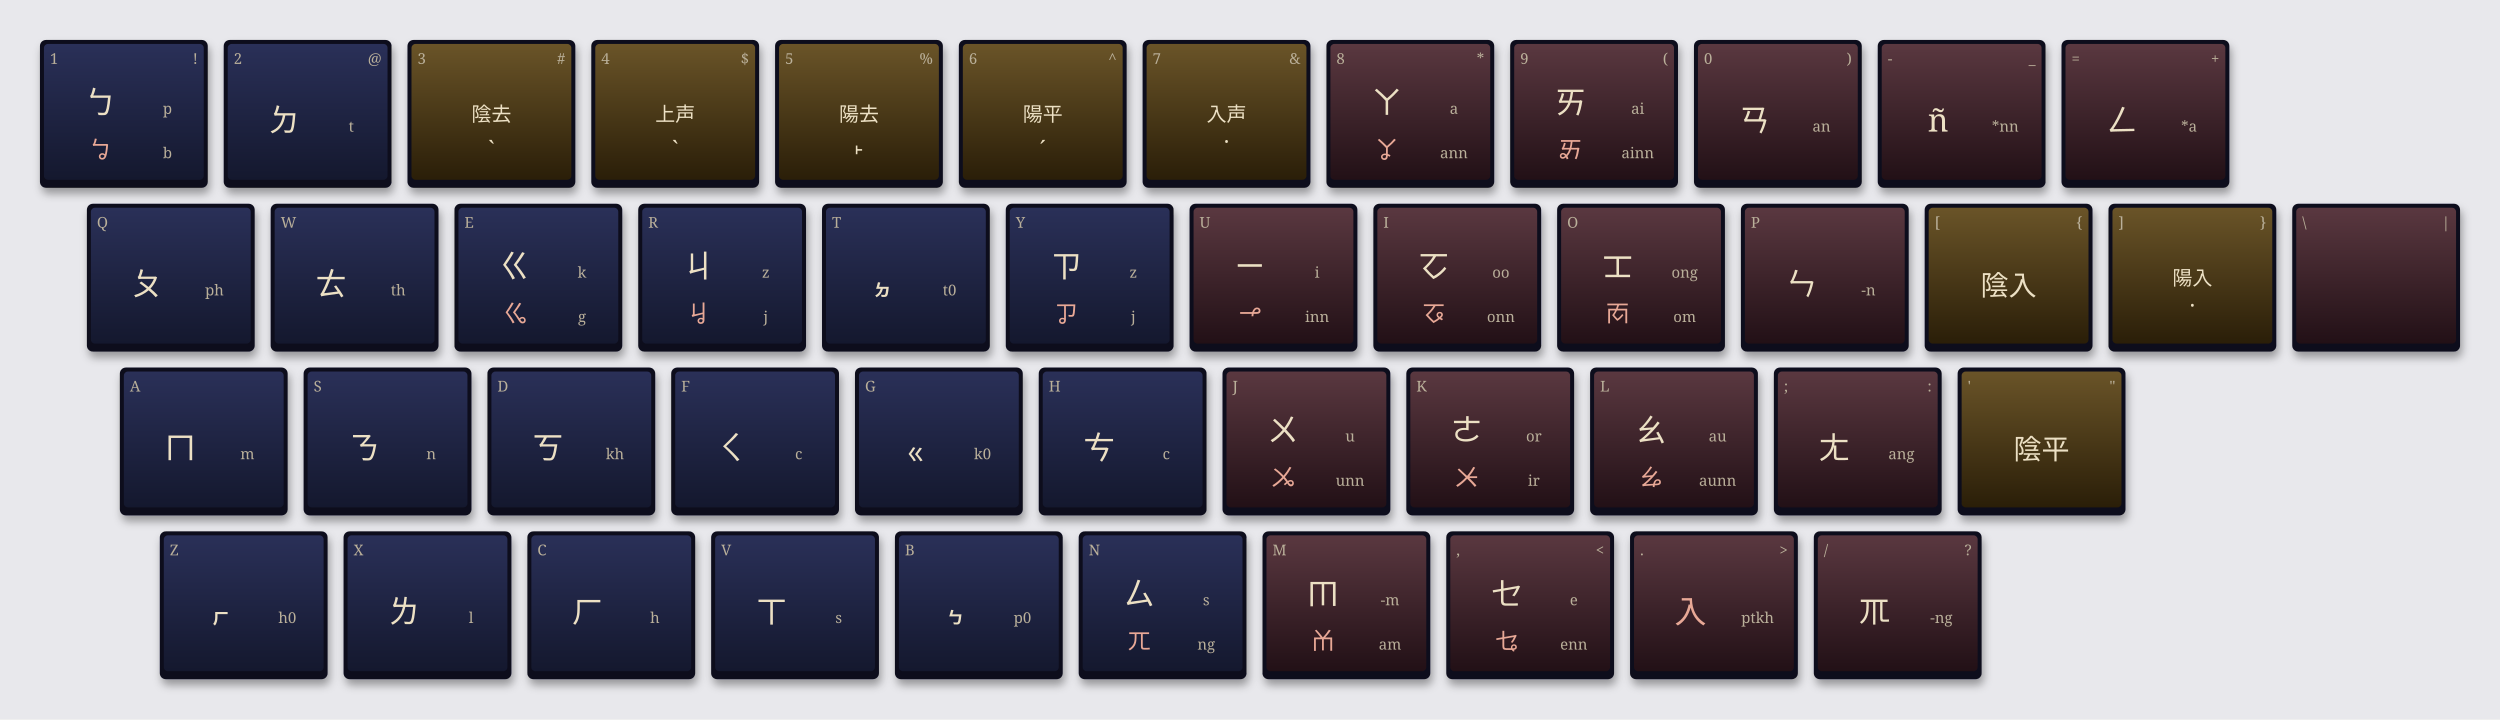
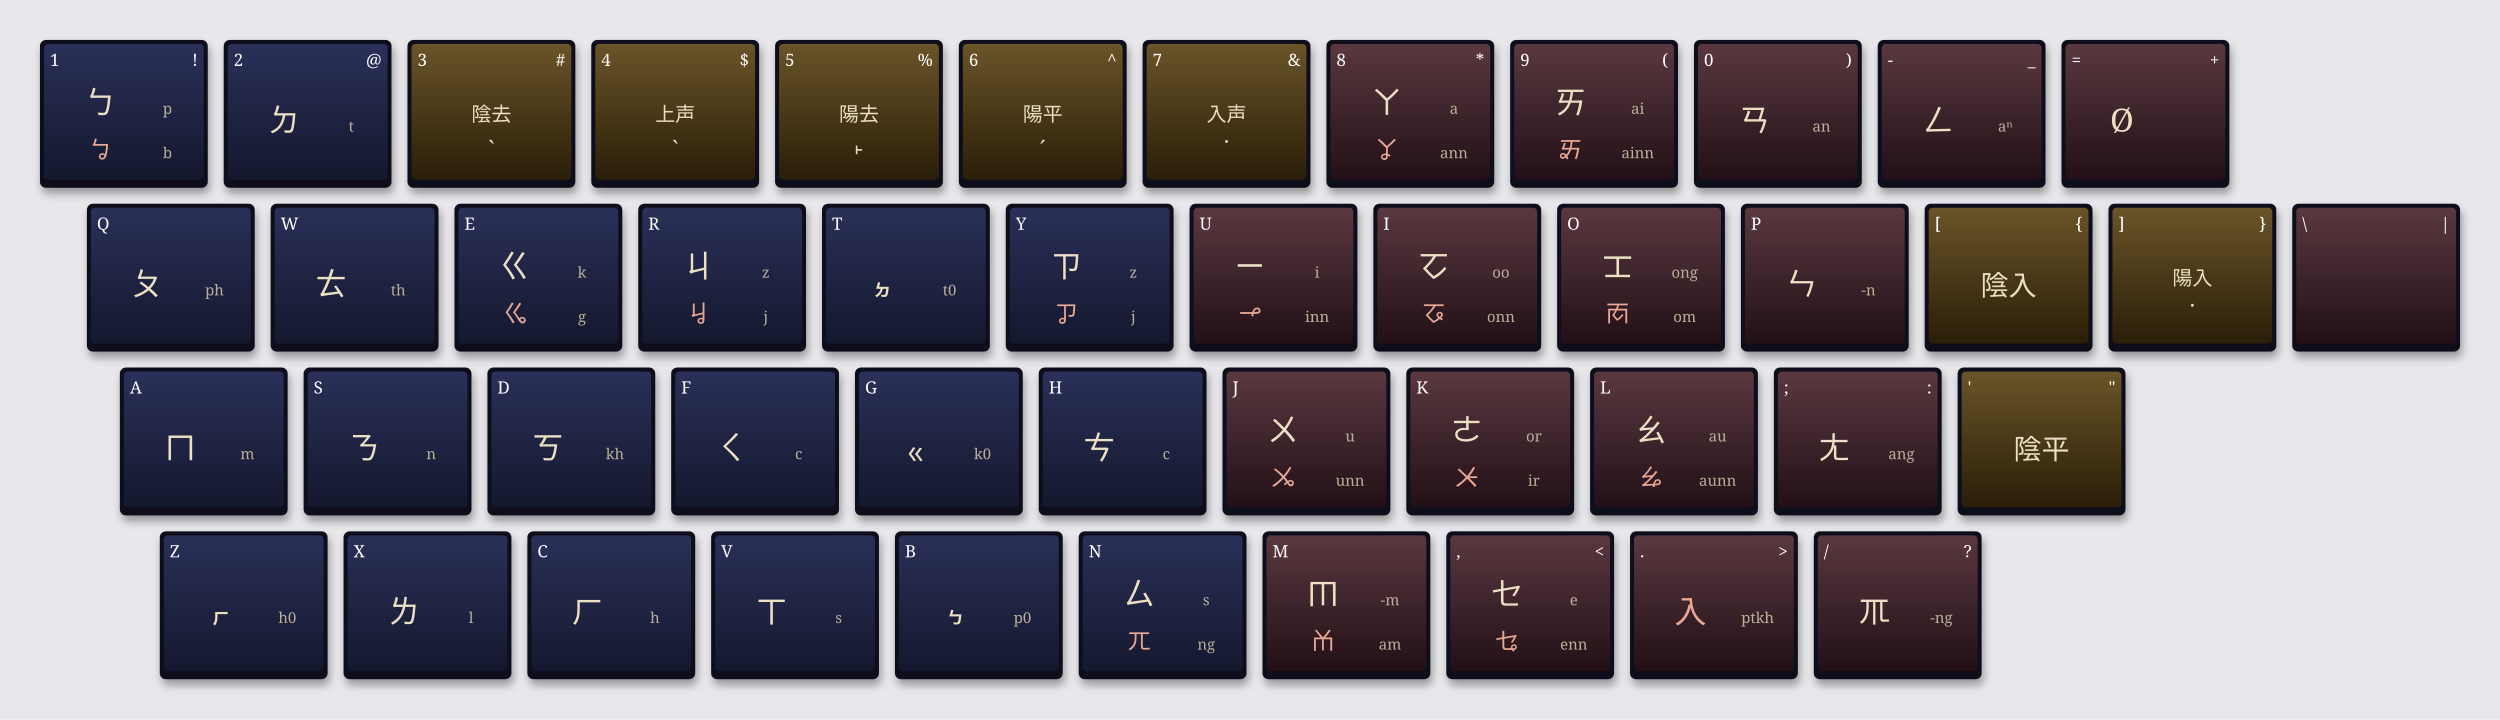
<svg xmlns="http://www.w3.org/2000/svg" width="2503" height="720" viewBox="0 0 2503 720">
  <defs>
    <filter id="keyShadow" x="-20%" y="-20%" width="140%" height="160%">
      <feDropShadow dx="2" dy="6" stdDeviation="4" flood-color="#000" flood-opacity="0.35" />
    </filter>
    <linearGradient id="g-blue" x1="0" y1="0" x2="0" y2="1">
      <stop offset="0%" stop-color="#2a3058" />
      <stop offset="100%" stop-color="#14182e" />
    </linearGradient>
    <linearGradient id="g-yellow" x1="0" y1="0" x2="0" y2="1">
      <stop offset="0%" stop-color="#6a5428" />
      <stop offset="100%" stop-color="#2a1e08" />
    </linearGradient>
    <linearGradient id="g-peach" x1="0" y1="0" x2="0" y2="1">
      <stop offset="0%" stop-color="#5a3840" />
      <stop offset="100%" stop-color="#221016" />
    </linearGradient>
  </defs>
  <style>text{font-family:"LXGW WenKai TC","霞鶩文楷 TC",serif}</style>
  <rect width="2503" height="720" fill="#e8e8ec" />
  <rect x="40" y="40" width="168" height="148" rx="6" fill="#0c0e1e" filter="url(#keyShadow)" />
  <rect x="44" y="44" width="160" height="136" rx="4" fill="url(#g-blue)" />
-   <text x="50" y="64" font-size="15" fill="#bab09a">1</text>
-   <text x="198" y="64" font-size="15" fill="#bab09a" text-anchor="end">!</text>
+   <text x="50" y="66" font-size="17" fill="#ffffff">1</text>
+   <text x="198" y="66" font-size="17" fill="#ffffff" text-anchor="end">!</text>
  <text x="100.48" y="114.0" font-size="32" text-anchor="middle" fill="#ece0c4">ㄅ</text>
  <text x="167.68" y="114.0" font-size="15" text-anchor="middle" fill="#bab09a">p</text>
  <text x="100.48" y="158.4" font-size="24" text-anchor="middle" fill="#e8a896">ㆠ</text>
  <text x="167.68" y="158.4" font-size="15" text-anchor="middle" fill="#bab09a">b</text>
  <rect x="224" y="40" width="168" height="148" rx="6" fill="#0c0e1e" filter="url(#keyShadow)" />
  <rect x="228" y="44" width="160" height="136" rx="4" fill="url(#g-blue)" />
-   <text x="234" y="64" font-size="15" fill="#bab09a">2</text>
-   <text x="382" y="64" font-size="15" fill="#bab09a" text-anchor="end">@</text>
+   <text x="234" y="66" font-size="17" fill="#ffffff">2</text>
+   <text x="382" y="66" font-size="17" fill="#ffffff" text-anchor="end">@</text>
  <text x="284.48" y="131.76" font-size="32" text-anchor="middle" fill="#ece0c4">ㄉ</text>
  <text x="351.68" y="131.76" font-size="15" text-anchor="middle" fill="#bab09a">t</text>
  <rect x="408" y="40" width="168" height="148" rx="6" fill="#0c0e1e" filter="url(#keyShadow)" />
  <rect x="412" y="44" width="160" height="136" rx="4" fill="url(#g-yellow)" />
-   <text x="418" y="64" font-size="15" fill="#bab09a">3</text>
-   <text x="566" y="64" font-size="15" fill="#bab09a" text-anchor="end">#</text>
+   <text x="418" y="66" font-size="17" fill="#ffffff">3</text>
+   <text x="566" y="66" font-size="17" fill="#ffffff" text-anchor="end">#</text>
  <text x="492.0" y="121.4" font-size="20" text-anchor="middle" fill="#ece0c4">陰去</text>
  <text x="492.0" y="158.4" font-size="24" text-anchor="middle" fill="#ece0c4">`</text>
  <rect x="592" y="40" width="168" height="148" rx="6" fill="#0c0e1e" filter="url(#keyShadow)" />
  <rect x="596" y="44" width="160" height="136" rx="4" fill="url(#g-yellow)" />
-   <text x="602" y="64" font-size="15" fill="#bab09a">4</text>
-   <text x="750" y="64" font-size="15" fill="#bab09a" text-anchor="end">$</text>
+   <text x="602" y="66" font-size="17" fill="#ffffff">4</text>
+   <text x="750" y="66" font-size="17" fill="#ffffff" text-anchor="end">$</text>
  <text x="676.0" y="121.4" font-size="20" text-anchor="middle" fill="#ece0c4">上声</text>
  <text x="676.0" y="158.4" font-size="24" text-anchor="middle" fill="#ece0c4">ˋ</text>
  <rect x="776" y="40" width="168" height="148" rx="6" fill="#0c0e1e" filter="url(#keyShadow)" />
  <rect x="780" y="44" width="160" height="136" rx="4" fill="url(#g-yellow)" />
-   <text x="786" y="64" font-size="15" fill="#bab09a">5</text>
-   <text x="934" y="64" font-size="15" fill="#bab09a" text-anchor="end">%</text>
+   <text x="786" y="66" font-size="17" fill="#ffffff">5</text>
+   <text x="934" y="66" font-size="17" fill="#ffffff" text-anchor="end">%</text>
  <text x="860.0" y="121.4" font-size="20" text-anchor="middle" fill="#ece0c4">陽去</text>
  <text x="860.0" y="158.4" font-size="24" text-anchor="middle" fill="#ece0c4">˫</text>
  <rect x="960" y="40" width="168" height="148" rx="6" fill="#0c0e1e" filter="url(#keyShadow)" />
  <rect x="964" y="44" width="160" height="136" rx="4" fill="url(#g-yellow)" />
-   <text x="970" y="64" font-size="15" fill="#bab09a">6</text>
-   <text x="1118" y="64" font-size="15" fill="#bab09a" text-anchor="end">^</text>
+   <text x="970" y="66" font-size="17" fill="#ffffff">6</text>
+   <text x="1118" y="66" font-size="17" fill="#ffffff" text-anchor="end">^</text>
  <text x="1044.0" y="121.4" font-size="20" text-anchor="middle" fill="#ece0c4">陽平</text>
  <text x="1044.0" y="158.4" font-size="24" text-anchor="middle" fill="#ece0c4">ˊ</text>
  <rect x="1144" y="40" width="168" height="148" rx="6" fill="#0c0e1e" filter="url(#keyShadow)" />
  <rect x="1148" y="44" width="160" height="136" rx="4" fill="url(#g-yellow)" />
-   <text x="1154" y="64" font-size="15" fill="#bab09a">7</text>
-   <text x="1302" y="64" font-size="15" fill="#bab09a" text-anchor="end">&amp;</text>
+   <text x="1154" y="66" font-size="17" fill="#ffffff">7</text>
+   <text x="1302" y="66" font-size="17" fill="#ffffff" text-anchor="end">&amp;</text>
  <text x="1228.0" y="121.4" font-size="20" text-anchor="middle" fill="#ece0c4">入声</text>
  <text x="1228.0" y="158.4" font-size="24" text-anchor="middle" fill="#ece0c4">˙</text>
  <rect x="1328" y="40" width="168" height="148" rx="6" fill="#0c0e1e" filter="url(#keyShadow)" />
  <rect x="1332" y="44" width="160" height="136" rx="4" fill="url(#g-peach)" />
-   <text x="1338" y="64" font-size="15" fill="#bab09a">8</text>
-   <text x="1486" y="64" font-size="15" fill="#bab09a" text-anchor="end">*</text>
+   <text x="1338" y="66" font-size="17" fill="#ffffff">8</text>
+   <text x="1486" y="66" font-size="17" fill="#ffffff" text-anchor="end">*</text>
  <text x="1388.48" y="114.0" font-size="32" text-anchor="middle" fill="#ece0c4">ㄚ</text>
  <text x="1455.68" y="114.0" font-size="15" text-anchor="middle" fill="#bab09a">a</text>
  <text x="1388.48" y="158.4" font-size="24" text-anchor="middle" fill="#e8a896">ㆩ</text>
  <text x="1455.68" y="158.4" font-size="15" text-anchor="middle" fill="#bab09a">ann</text>
  <rect x="1512" y="40" width="168" height="148" rx="6" fill="#0c0e1e" filter="url(#keyShadow)" />
  <rect x="1516" y="44" width="160" height="136" rx="4" fill="url(#g-peach)" />
-   <text x="1522" y="64" font-size="15" fill="#bab09a">9</text>
-   <text x="1670" y="64" font-size="15" fill="#bab09a" text-anchor="end">(</text>
+   <text x="1522" y="66" font-size="17" fill="#ffffff">9</text>
+   <text x="1670" y="66" font-size="17" fill="#ffffff" text-anchor="end">(</text>
  <text x="1572.48" y="114.0" font-size="32" text-anchor="middle" fill="#ece0c4">ㄞ</text>
  <text x="1639.68" y="114.0" font-size="15" text-anchor="middle" fill="#bab09a">ai</text>
  <text x="1572.48" y="158.4" font-size="24" text-anchor="middle" fill="#e8a896">ㆮ</text>
  <text x="1639.68" y="158.4" font-size="15" text-anchor="middle" fill="#bab09a">ainn</text>
  <rect x="1696" y="40" width="168" height="148" rx="6" fill="#0c0e1e" filter="url(#keyShadow)" />
  <rect x="1700" y="44" width="160" height="136" rx="4" fill="url(#g-peach)" />
-   <text x="1706" y="64" font-size="15" fill="#bab09a">0</text>
-   <text x="1854" y="64" font-size="15" fill="#bab09a" text-anchor="end">)</text>
+   <text x="1706" y="66" font-size="17" fill="#ffffff">0</text>
+   <text x="1854" y="66" font-size="17" fill="#ffffff" text-anchor="end">)</text>
  <text x="1756.48" y="131.76" font-size="32" text-anchor="middle" fill="#ece0c4">ㄢ</text>
  <text x="1823.68" y="131.76" font-size="15" text-anchor="middle" fill="#bab09a">an</text>
  <rect x="1880" y="40" width="168" height="148" rx="6" fill="#0c0e1e" filter="url(#keyShadow)" />
  <rect x="1884" y="44" width="160" height="136" rx="4" fill="url(#g-peach)" />
-   <text x="1890" y="64" font-size="15" fill="#bab09a">-</text>
-   <text x="2038" y="64" font-size="15" fill="#bab09a" text-anchor="end">_</text>
-   <text x="1940.48" y="131.76" font-size="32" text-anchor="middle" fill="#ece0c4">ñ</text>
-   <text x="2007.68" y="131.76" font-size="15" text-anchor="middle" fill="#bab09a">*nn</text>
+   <text x="1890" y="66" font-size="17" fill="#ffffff">-</text>
+   <text x="2038" y="66" font-size="17" fill="#ffffff" text-anchor="end">_</text>
+   <text x="1940.48" y="131.76" font-size="32" text-anchor="middle" fill="#ece0c4">ㄥ</text>
+   <text x="2007.68" y="131.76" font-size="15" text-anchor="middle" fill="#bab09a">aⁿ</text>
  <rect x="2064" y="40" width="168" height="148" rx="6" fill="#0c0e1e" filter="url(#keyShadow)" />
  <rect x="2068" y="44" width="160" height="136" rx="4" fill="url(#g-peach)" />
-   <text x="2074" y="64" font-size="15" fill="#bab09a">=</text>
-   <text x="2222" y="64" font-size="15" fill="#bab09a" text-anchor="end">+</text>
-   <text x="2124.48" y="131.76" font-size="32" text-anchor="middle" fill="#ece0c4">ㄥ</text>
-   <text x="2191.68" y="131.76" font-size="15" text-anchor="middle" fill="#bab09a">*a</text>
+   <text x="2074" y="66" font-size="17" fill="#ffffff">=</text>
+   <text x="2222" y="66" font-size="17" fill="#ffffff" text-anchor="end">+</text>
+   <text x="2124.48" y="131.76" font-size="32" text-anchor="middle" fill="#ece0c4">Ø</text>
  <rect x="87" y="204" width="168" height="148" rx="6" fill="#0c0e1e" filter="url(#keyShadow)" />
  <rect x="91" y="208" width="160" height="136" rx="4" fill="url(#g-blue)" />
-   <text x="97" y="228" font-size="15" fill="#bab09a">Q</text>
+   <text x="97" y="230" font-size="17" fill="#ffffff">Q</text>
  <text x="147.48" y="295.76" font-size="32" text-anchor="middle" fill="#ece0c4">ㄆ</text>
  <text x="214.68" y="295.76" font-size="15" text-anchor="middle" fill="#bab09a">ph</text>
  <rect x="271" y="204" width="168" height="148" rx="6" fill="#0c0e1e" filter="url(#keyShadow)" />
  <rect x="275" y="208" width="160" height="136" rx="4" fill="url(#g-blue)" />
-   <text x="281" y="228" font-size="15" fill="#bab09a">W</text>
+   <text x="281" y="230" font-size="17" fill="#ffffff">W</text>
  <text x="331.48" y="295.76" font-size="32" text-anchor="middle" fill="#ece0c4">ㄊ</text>
  <text x="398.68" y="295.76" font-size="15" text-anchor="middle" fill="#bab09a">th</text>
  <rect x="455" y="204" width="168" height="148" rx="6" fill="#0c0e1e" filter="url(#keyShadow)" />
  <rect x="459" y="208" width="160" height="136" rx="4" fill="url(#g-blue)" />
-   <text x="465" y="228" font-size="15" fill="#bab09a">E</text>
+   <text x="465" y="230" font-size="17" fill="#ffffff">E</text>
  <text x="515.48" y="278.0" font-size="32" text-anchor="middle" fill="#ece0c4">ㄍ</text>
  <text x="582.68" y="278.0" font-size="15" text-anchor="middle" fill="#bab09a">k</text>
  <text x="515.48" y="322.4" font-size="24" text-anchor="middle" fill="#e8a896">ㆣ</text>
  <text x="582.68" y="322.4" font-size="15" text-anchor="middle" fill="#bab09a">g</text>
  <rect x="639" y="204" width="168" height="148" rx="6" fill="#0c0e1e" filter="url(#keyShadow)" />
  <rect x="643" y="208" width="160" height="136" rx="4" fill="url(#g-blue)" />
-   <text x="649" y="228" font-size="15" fill="#bab09a">R</text>
+   <text x="649" y="230" font-size="17" fill="#ffffff">R</text>
  <text x="699.48" y="278.0" font-size="32" text-anchor="middle" fill="#ece0c4">ㄐ</text>
  <text x="766.68" y="278.0" font-size="15" text-anchor="middle" fill="#bab09a">z</text>
  <text x="699.48" y="322.4" font-size="24" text-anchor="middle" fill="#e8a896">ㆢ</text>
  <text x="766.68" y="322.4" font-size="15" text-anchor="middle" fill="#bab09a">j</text>
  <rect x="823" y="204" width="168" height="148" rx="6" fill="#0c0e1e" filter="url(#keyShadow)" />
  <rect x="827" y="208" width="160" height="136" rx="4" fill="url(#g-blue)" />
-   <text x="833" y="228" font-size="15" fill="#bab09a">T</text>
+   <text x="833" y="230" font-size="17" fill="#ffffff">T</text>
  <text x="883.48" y="295.76" font-size="32" text-anchor="middle" fill="#ece0c4">ㆵ</text>
  <text x="950.68" y="295.76" font-size="15" text-anchor="middle" fill="#bab09a">t0</text>
  <rect x="1007" y="204" width="168" height="148" rx="6" fill="#0c0e1e" filter="url(#keyShadow)" />
  <rect x="1011" y="208" width="160" height="136" rx="4" fill="url(#g-blue)" />
-   <text x="1017" y="228" font-size="15" fill="#bab09a">Y</text>
+   <text x="1017" y="230" font-size="17" fill="#ffffff">Y</text>
  <text x="1067.48" y="278.0" font-size="32" text-anchor="middle" fill="#ece0c4">ㄗ</text>
  <text x="1134.68" y="278.0" font-size="15" text-anchor="middle" fill="#bab09a">z</text>
  <text x="1067.48" y="322.4" font-size="24" text-anchor="middle" fill="#e8a896">ㆡ</text>
  <text x="1134.68" y="322.4" font-size="15" text-anchor="middle" fill="#bab09a">j</text>
  <rect x="1191" y="204" width="168" height="148" rx="6" fill="#0c0e1e" filter="url(#keyShadow)" />
  <rect x="1195" y="208" width="160" height="136" rx="4" fill="url(#g-peach)" />
-   <text x="1201" y="228" font-size="15" fill="#bab09a">U</text>
+   <text x="1201" y="230" font-size="17" fill="#ffffff">U</text>
  <text x="1251.48" y="278.0" font-size="32" text-anchor="middle" fill="#ece0c4">ㄧ</text>
  <text x="1318.68" y="278.0" font-size="15" text-anchor="middle" fill="#bab09a">i</text>
  <text x="1251.48" y="322.4" font-size="24" text-anchor="middle" fill="#e8a896">ㆪ</text>
  <text x="1318.68" y="322.4" font-size="15" text-anchor="middle" fill="#bab09a">inn</text>
  <rect x="1375" y="204" width="168" height="148" rx="6" fill="#0c0e1e" filter="url(#keyShadow)" />
  <rect x="1379" y="208" width="160" height="136" rx="4" fill="url(#g-peach)" />
-   <text x="1385" y="228" font-size="15" fill="#bab09a">I</text>
+   <text x="1385" y="230" font-size="17" fill="#ffffff">I</text>
  <text x="1435.48" y="278.0" font-size="32" text-anchor="middle" fill="#ece0c4">ㆦ</text>
  <text x="1502.68" y="278.0" font-size="15" text-anchor="middle" fill="#bab09a">oo</text>
  <text x="1435.48" y="322.4" font-size="24" text-anchor="middle" fill="#e8a896">ㆧ</text>
  <text x="1502.68" y="322.4" font-size="15" text-anchor="middle" fill="#bab09a">onn</text>
  <rect x="1559" y="204" width="168" height="148" rx="6" fill="#0c0e1e" filter="url(#keyShadow)" />
  <rect x="1563" y="208" width="160" height="136" rx="4" fill="url(#g-peach)" />
-   <text x="1569" y="228" font-size="15" fill="#bab09a">O</text>
+   <text x="1569" y="230" font-size="17" fill="#ffffff">O</text>
  <text x="1619.48" y="278.0" font-size="32" text-anchor="middle" fill="#ece0c4">ㆲ</text>
  <text x="1686.68" y="278.0" font-size="15" text-anchor="middle" fill="#bab09a">ong</text>
  <text x="1619.48" y="322.4" font-size="24" text-anchor="middle" fill="#e8a896">ㆱ</text>
  <text x="1686.68" y="322.4" font-size="15" text-anchor="middle" fill="#bab09a">om</text>
  <rect x="1743" y="204" width="168" height="148" rx="6" fill="#0c0e1e" filter="url(#keyShadow)" />
  <rect x="1747" y="208" width="160" height="136" rx="4" fill="url(#g-peach)" />
-   <text x="1753" y="228" font-size="15" fill="#bab09a">P</text>
+   <text x="1753" y="230" font-size="17" fill="#ffffff">P</text>
  <text x="1803.48" y="295.76" font-size="32" text-anchor="middle" fill="#ece0c4">ㄣ</text>
  <text x="1870.68" y="295.76" font-size="15" text-anchor="middle" fill="#bab09a">-n</text>
  <rect x="1927" y="204" width="168" height="148" rx="6" fill="#0c0e1e" filter="url(#keyShadow)" />
  <rect x="1931" y="208" width="160" height="136" rx="4" fill="url(#g-yellow)" />
-   <text x="1937" y="228" font-size="15" fill="#bab09a">[</text>
-   <text x="2085" y="228" font-size="15" fill="#bab09a" text-anchor="end">{</text>
+   <text x="1937" y="230" font-size="17" fill="#ffffff">[</text>
+   <text x="2085" y="230" font-size="17" fill="#ffffff" text-anchor="end">{</text>
  <text x="2011.0" y="295.76" font-size="28" text-anchor="middle" fill="#ece0c4">陰入</text>
  <rect x="2111" y="204" width="168" height="148" rx="6" fill="#0c0e1e" filter="url(#keyShadow)" />
  <rect x="2115" y="208" width="160" height="136" rx="4" fill="url(#g-yellow)" />
-   <text x="2121" y="228" font-size="15" fill="#bab09a">]</text>
-   <text x="2269" y="228" font-size="15" fill="#bab09a" text-anchor="end">}</text>
+   <text x="2121" y="230" font-size="17" fill="#ffffff">]</text>
+   <text x="2269" y="230" font-size="17" fill="#ffffff" text-anchor="end">}</text>
  <text x="2195.0" y="285.4" font-size="20" text-anchor="middle" fill="#ece0c4">陽入</text>
  <text x="2195.0" y="322.4" font-size="24" text-anchor="middle" fill="#ece0c4">˙</text>
  <rect x="2295" y="204" width="168" height="148" rx="6" fill="#0c0e1e" filter="url(#keyShadow)" />
  <rect x="2299" y="208" width="160" height="136" rx="4" fill="url(#g-peach)" />
-   <text x="2305" y="228" font-size="15" fill="#bab09a">\</text>
-   <text x="2453" y="228" font-size="15" fill="#bab09a" text-anchor="end">|</text>
+   <text x="2305" y="230" font-size="17" fill="#ffffff">\</text>
+   <text x="2453" y="230" font-size="17" fill="#ffffff" text-anchor="end">|</text>
  <rect x="120" y="368" width="168" height="148" rx="6" fill="#0c0e1e" filter="url(#keyShadow)" />
  <rect x="124" y="372" width="160" height="136" rx="4" fill="url(#g-blue)" />
-   <text x="130" y="392" font-size="15" fill="#bab09a">A</text>
+   <text x="130" y="394" font-size="17" fill="#ffffff">A</text>
  <text x="180.48" y="459.76" font-size="32" text-anchor="middle" fill="#ece0c4">ㄇ</text>
  <text x="247.68" y="459.76" font-size="15" text-anchor="middle" fill="#bab09a">m</text>
  <rect x="304" y="368" width="168" height="148" rx="6" fill="#0c0e1e" filter="url(#keyShadow)" />
  <rect x="308" y="372" width="160" height="136" rx="4" fill="url(#g-blue)" />
-   <text x="314" y="392" font-size="15" fill="#bab09a">S</text>
+   <text x="314" y="394" font-size="17" fill="#ffffff">S</text>
  <text x="364.48" y="459.76" font-size="32" text-anchor="middle" fill="#ece0c4">ㄋ</text>
  <text x="431.68" y="459.76" font-size="15" text-anchor="middle" fill="#bab09a">n</text>
  <rect x="488" y="368" width="168" height="148" rx="6" fill="#0c0e1e" filter="url(#keyShadow)" />
  <rect x="492" y="372" width="160" height="136" rx="4" fill="url(#g-blue)" />
-   <text x="498" y="392" font-size="15" fill="#bab09a">D</text>
+   <text x="498" y="394" font-size="17" fill="#ffffff">D</text>
  <text x="548.48" y="459.76" font-size="32" text-anchor="middle" fill="#ece0c4">ㄎ</text>
  <text x="615.68" y="459.76" font-size="15" text-anchor="middle" fill="#bab09a">kh</text>
  <rect x="672" y="368" width="168" height="148" rx="6" fill="#0c0e1e" filter="url(#keyShadow)" />
  <rect x="676" y="372" width="160" height="136" rx="4" fill="url(#g-blue)" />
-   <text x="682" y="392" font-size="15" fill="#bab09a">F</text>
+   <text x="682" y="394" font-size="17" fill="#ffffff">F</text>
  <text x="732.48" y="459.76" font-size="32" text-anchor="middle" fill="#ece0c4">ㄑ</text>
  <text x="799.68" y="459.76" font-size="15" text-anchor="middle" fill="#bab09a">c</text>
  <rect x="856" y="368" width="168" height="148" rx="6" fill="#0c0e1e" filter="url(#keyShadow)" />
  <rect x="860" y="372" width="160" height="136" rx="4" fill="url(#g-blue)" />
-   <text x="866" y="392" font-size="15" fill="#bab09a">G</text>
+   <text x="866" y="394" font-size="17" fill="#ffffff">G</text>
  <text x="916.48" y="459.76" font-size="32" text-anchor="middle" fill="#ece0c4">ㆻ</text>
  <text x="983.68" y="459.76" font-size="15" text-anchor="middle" fill="#bab09a">k0</text>
  <rect x="1040" y="368" width="168" height="148" rx="6" fill="#0c0e1e" filter="url(#keyShadow)" />
  <rect x="1044" y="372" width="160" height="136" rx="4" fill="url(#g-blue)" />
-   <text x="1050" y="392" font-size="15" fill="#bab09a">H</text>
+   <text x="1050" y="394" font-size="17" fill="#ffffff">H</text>
  <text x="1100.48" y="459.76" font-size="32" text-anchor="middle" fill="#ece0c4">ㄘ</text>
  <text x="1167.68" y="459.76" font-size="15" text-anchor="middle" fill="#bab09a">c</text>
  <rect x="1224" y="368" width="168" height="148" rx="6" fill="#0c0e1e" filter="url(#keyShadow)" />
  <rect x="1228" y="372" width="160" height="136" rx="4" fill="url(#g-peach)" />
-   <text x="1234" y="392" font-size="15" fill="#bab09a">J</text>
+   <text x="1234" y="394" font-size="17" fill="#ffffff">J</text>
  <text x="1284.48" y="442.0" font-size="32" text-anchor="middle" fill="#ece0c4">ㄨ</text>
  <text x="1351.68" y="442.0" font-size="15" text-anchor="middle" fill="#bab09a">u</text>
  <text x="1284.48" y="486.4" font-size="24" text-anchor="middle" fill="#e8a896">ㆫ</text>
  <text x="1351.68" y="486.4" font-size="15" text-anchor="middle" fill="#bab09a">unn</text>
  <rect x="1408" y="368" width="168" height="148" rx="6" fill="#0c0e1e" filter="url(#keyShadow)" />
  <rect x="1412" y="372" width="160" height="136" rx="4" fill="url(#g-peach)" />
-   <text x="1418" y="392" font-size="15" fill="#bab09a">K</text>
+   <text x="1418" y="394" font-size="17" fill="#ffffff">K</text>
  <text x="1468.48" y="442.0" font-size="32" text-anchor="middle" fill="#ece0c4">ㄜ</text>
  <text x="1535.68" y="442.0" font-size="15" text-anchor="middle" fill="#bab09a">or</text>
  <text x="1468.48" y="486.4" font-size="24" text-anchor="middle" fill="#e8a896">ㆨ</text>
  <text x="1535.68" y="486.4" font-size="15" text-anchor="middle" fill="#bab09a">ir</text>
  <rect x="1592" y="368" width="168" height="148" rx="6" fill="#0c0e1e" filter="url(#keyShadow)" />
  <rect x="1596" y="372" width="160" height="136" rx="4" fill="url(#g-peach)" />
-   <text x="1602" y="392" font-size="15" fill="#bab09a">L</text>
+   <text x="1602" y="394" font-size="17" fill="#ffffff">L</text>
  <text x="1652.48" y="442.0" font-size="32" text-anchor="middle" fill="#ece0c4">ㄠ</text>
  <text x="1719.68" y="442.0" font-size="15" text-anchor="middle" fill="#bab09a">au</text>
  <text x="1652.48" y="486.4" font-size="24" text-anchor="middle" fill="#e8a896">ㆯ</text>
  <text x="1719.68" y="486.4" font-size="15" text-anchor="middle" fill="#bab09a">aunn</text>
  <rect x="1776" y="368" width="168" height="148" rx="6" fill="#0c0e1e" filter="url(#keyShadow)" />
  <rect x="1780" y="372" width="160" height="136" rx="4" fill="url(#g-peach)" />
-   <text x="1786" y="392" font-size="15" fill="#bab09a">;</text>
-   <text x="1934" y="392" font-size="15" fill="#bab09a" text-anchor="end">:</text>
+   <text x="1786" y="394" font-size="17" fill="#ffffff">;</text>
+   <text x="1934" y="394" font-size="17" fill="#ffffff" text-anchor="end">:</text>
  <text x="1836.48" y="459.76" font-size="32" text-anchor="middle" fill="#ece0c4">ㄤ</text>
  <text x="1903.68" y="459.76" font-size="15" text-anchor="middle" fill="#bab09a">ang</text>
  <rect x="1960" y="368" width="168" height="148" rx="6" fill="#0c0e1e" filter="url(#keyShadow)" />
  <rect x="1964" y="372" width="160" height="136" rx="4" fill="url(#g-yellow)" />
-   <text x="1970" y="392" font-size="15" fill="#bab09a">'</text>
-   <text x="2118" y="392" font-size="15" fill="#bab09a" text-anchor="end">"</text>
+   <text x="1970" y="394" font-size="17" fill="#ffffff">'</text>
+   <text x="2118" y="394" font-size="17" fill="#ffffff" text-anchor="end">"</text>
  <text x="2044.0" y="459.76" font-size="28" text-anchor="middle" fill="#ece0c4">陰平</text>
  <rect x="160" y="532" width="168" height="148" rx="6" fill="#0c0e1e" filter="url(#keyShadow)" />
  <rect x="164" y="536" width="160" height="136" rx="4" fill="url(#g-blue)" />
-   <text x="170" y="556" font-size="15" fill="#bab09a">Z</text>
+   <text x="170" y="558" font-size="17" fill="#ffffff">Z</text>
  <text x="220.48" y="623.76" font-size="32" text-anchor="middle" fill="#ece0c4">ㆷ</text>
  <text x="287.68" y="623.76" font-size="15" text-anchor="middle" fill="#bab09a">h0</text>
  <rect x="344" y="532" width="168" height="148" rx="6" fill="#0c0e1e" filter="url(#keyShadow)" />
  <rect x="348" y="536" width="160" height="136" rx="4" fill="url(#g-blue)" />
-   <text x="354" y="556" font-size="15" fill="#bab09a">X</text>
+   <text x="354" y="558" font-size="17" fill="#ffffff">X</text>
  <text x="404.48" y="623.76" font-size="32" text-anchor="middle" fill="#ece0c4">ㄌ</text>
  <text x="471.68" y="623.76" font-size="15" text-anchor="middle" fill="#bab09a">l</text>
  <rect x="528" y="532" width="168" height="148" rx="6" fill="#0c0e1e" filter="url(#keyShadow)" />
  <rect x="532" y="536" width="160" height="136" rx="4" fill="url(#g-blue)" />
-   <text x="538" y="556" font-size="15" fill="#bab09a">C</text>
+   <text x="538" y="558" font-size="17" fill="#ffffff">C</text>
  <text x="588.48" y="623.76" font-size="32" text-anchor="middle" fill="#ece0c4">ㄏ</text>
  <text x="655.68" y="623.76" font-size="15" text-anchor="middle" fill="#bab09a">h</text>
  <rect x="712" y="532" width="168" height="148" rx="6" fill="#0c0e1e" filter="url(#keyShadow)" />
  <rect x="716" y="536" width="160" height="136" rx="4" fill="url(#g-blue)" />
-   <text x="722" y="556" font-size="15" fill="#bab09a">V</text>
+   <text x="722" y="558" font-size="17" fill="#ffffff">V</text>
  <text x="772.48" y="623.76" font-size="32" text-anchor="middle" fill="#ece0c4">ㄒ</text>
  <text x="839.68" y="623.76" font-size="15" text-anchor="middle" fill="#bab09a">s</text>
  <rect x="896" y="532" width="168" height="148" rx="6" fill="#0c0e1e" filter="url(#keyShadow)" />
  <rect x="900" y="536" width="160" height="136" rx="4" fill="url(#g-blue)" />
-   <text x="906" y="556" font-size="15" fill="#bab09a">B</text>
+   <text x="906" y="558" font-size="17" fill="#ffffff">B</text>
  <text x="956.48" y="623.76" font-size="32" text-anchor="middle" fill="#ece0c4">ㆴ</text>
  <text x="1023.68" y="623.76" font-size="15" text-anchor="middle" fill="#bab09a">p0</text>
  <rect x="1080" y="532" width="168" height="148" rx="6" fill="#0c0e1e" filter="url(#keyShadow)" />
  <rect x="1084" y="536" width="160" height="136" rx="4" fill="url(#g-blue)" />
-   <text x="1090" y="556" font-size="15" fill="#bab09a">N</text>
+   <text x="1090" y="558" font-size="17" fill="#ffffff">N</text>
  <text x="1140.48" y="606.0" font-size="32" text-anchor="middle" fill="#ece0c4">ㄙ</text>
  <text x="1207.68" y="606.0" font-size="15" text-anchor="middle" fill="#bab09a">s</text>
  <text x="1140.48" y="650.4" font-size="24" text-anchor="middle" fill="#e8a896">ㄫ</text>
  <text x="1207.68" y="650.4" font-size="15" text-anchor="middle" fill="#bab09a">ng</text>
  <rect x="1264" y="532" width="168" height="148" rx="6" fill="#0c0e1e" filter="url(#keyShadow)" />
  <rect x="1268" y="536" width="160" height="136" rx="4" fill="url(#g-peach)" />
-   <text x="1274" y="556" font-size="15" fill="#bab09a">M</text>
+   <text x="1274" y="558" font-size="17" fill="#ffffff">M</text>
  <text x="1324.48" y="606.0" font-size="32" text-anchor="middle" fill="#ece0c4">ㆬ</text>
  <text x="1391.68" y="606.0" font-size="15" text-anchor="middle" fill="#bab09a">-m</text>
  <text x="1324.48" y="650.4" font-size="24" text-anchor="middle" fill="#e8a896">ㆰ</text>
  <text x="1391.68" y="650.4" font-size="15" text-anchor="middle" fill="#bab09a">am</text>
  <rect x="1448" y="532" width="168" height="148" rx="6" fill="#0c0e1e" filter="url(#keyShadow)" />
  <rect x="1452" y="536" width="160" height="136" rx="4" fill="url(#g-peach)" />
-   <text x="1458" y="556" font-size="15" fill="#bab09a">,</text>
-   <text x="1606" y="556" font-size="15" fill="#bab09a" text-anchor="end">&lt;</text>
+   <text x="1458" y="558" font-size="17" fill="#ffffff">,</text>
+   <text x="1606" y="558" font-size="17" fill="#ffffff" text-anchor="end">&lt;</text>
  <text x="1508.48" y="606.0" font-size="32" text-anchor="middle" fill="#ece0c4">ㆤ</text>
  <text x="1575.68" y="606.0" font-size="15" text-anchor="middle" fill="#bab09a">e</text>
  <text x="1508.48" y="650.4" font-size="24" text-anchor="middle" fill="#e8a896">ㆥ</text>
  <text x="1575.68" y="650.4" font-size="15" text-anchor="middle" fill="#bab09a">enn</text>
  <rect x="1632" y="532" width="168" height="148" rx="6" fill="#0c0e1e" filter="url(#keyShadow)" />
  <rect x="1636" y="536" width="160" height="136" rx="4" fill="url(#g-peach)" />
-   <text x="1642" y="556" font-size="15" fill="#bab09a">.</text>
-   <text x="1790" y="556" font-size="15" fill="#bab09a" text-anchor="end">&gt;</text>
+   <text x="1642" y="558" font-size="17" fill="#ffffff">.</text>
+   <text x="1790" y="558" font-size="17" fill="#ffffff" text-anchor="end">&gt;</text>
  <text x="1692.48" y="623.76" font-size="32" text-anchor="middle" fill="#e8a896">入</text>
  <text x="1759.68" y="623.76" font-size="15" text-anchor="middle" fill="#bab09a">ptkh</text>
  <rect x="1816" y="532" width="168" height="148" rx="6" fill="#0c0e1e" filter="url(#keyShadow)" />
  <rect x="1820" y="536" width="160" height="136" rx="4" fill="url(#g-peach)" />
-   <text x="1826" y="556" font-size="15" fill="#bab09a">/</text>
-   <text x="1974" y="556" font-size="15" fill="#bab09a" text-anchor="end">?</text>
+   <text x="1826" y="558" font-size="17" fill="#ffffff">/</text>
+   <text x="1974" y="558" font-size="17" fill="#ffffff" text-anchor="end">?</text>
  <text x="1876.48" y="623.76" font-size="32" text-anchor="middle" fill="#ece0c4">ㆭ</text>
  <text x="1943.68" y="623.76" font-size="15" text-anchor="middle" fill="#bab09a">-ng</text>
</svg>
